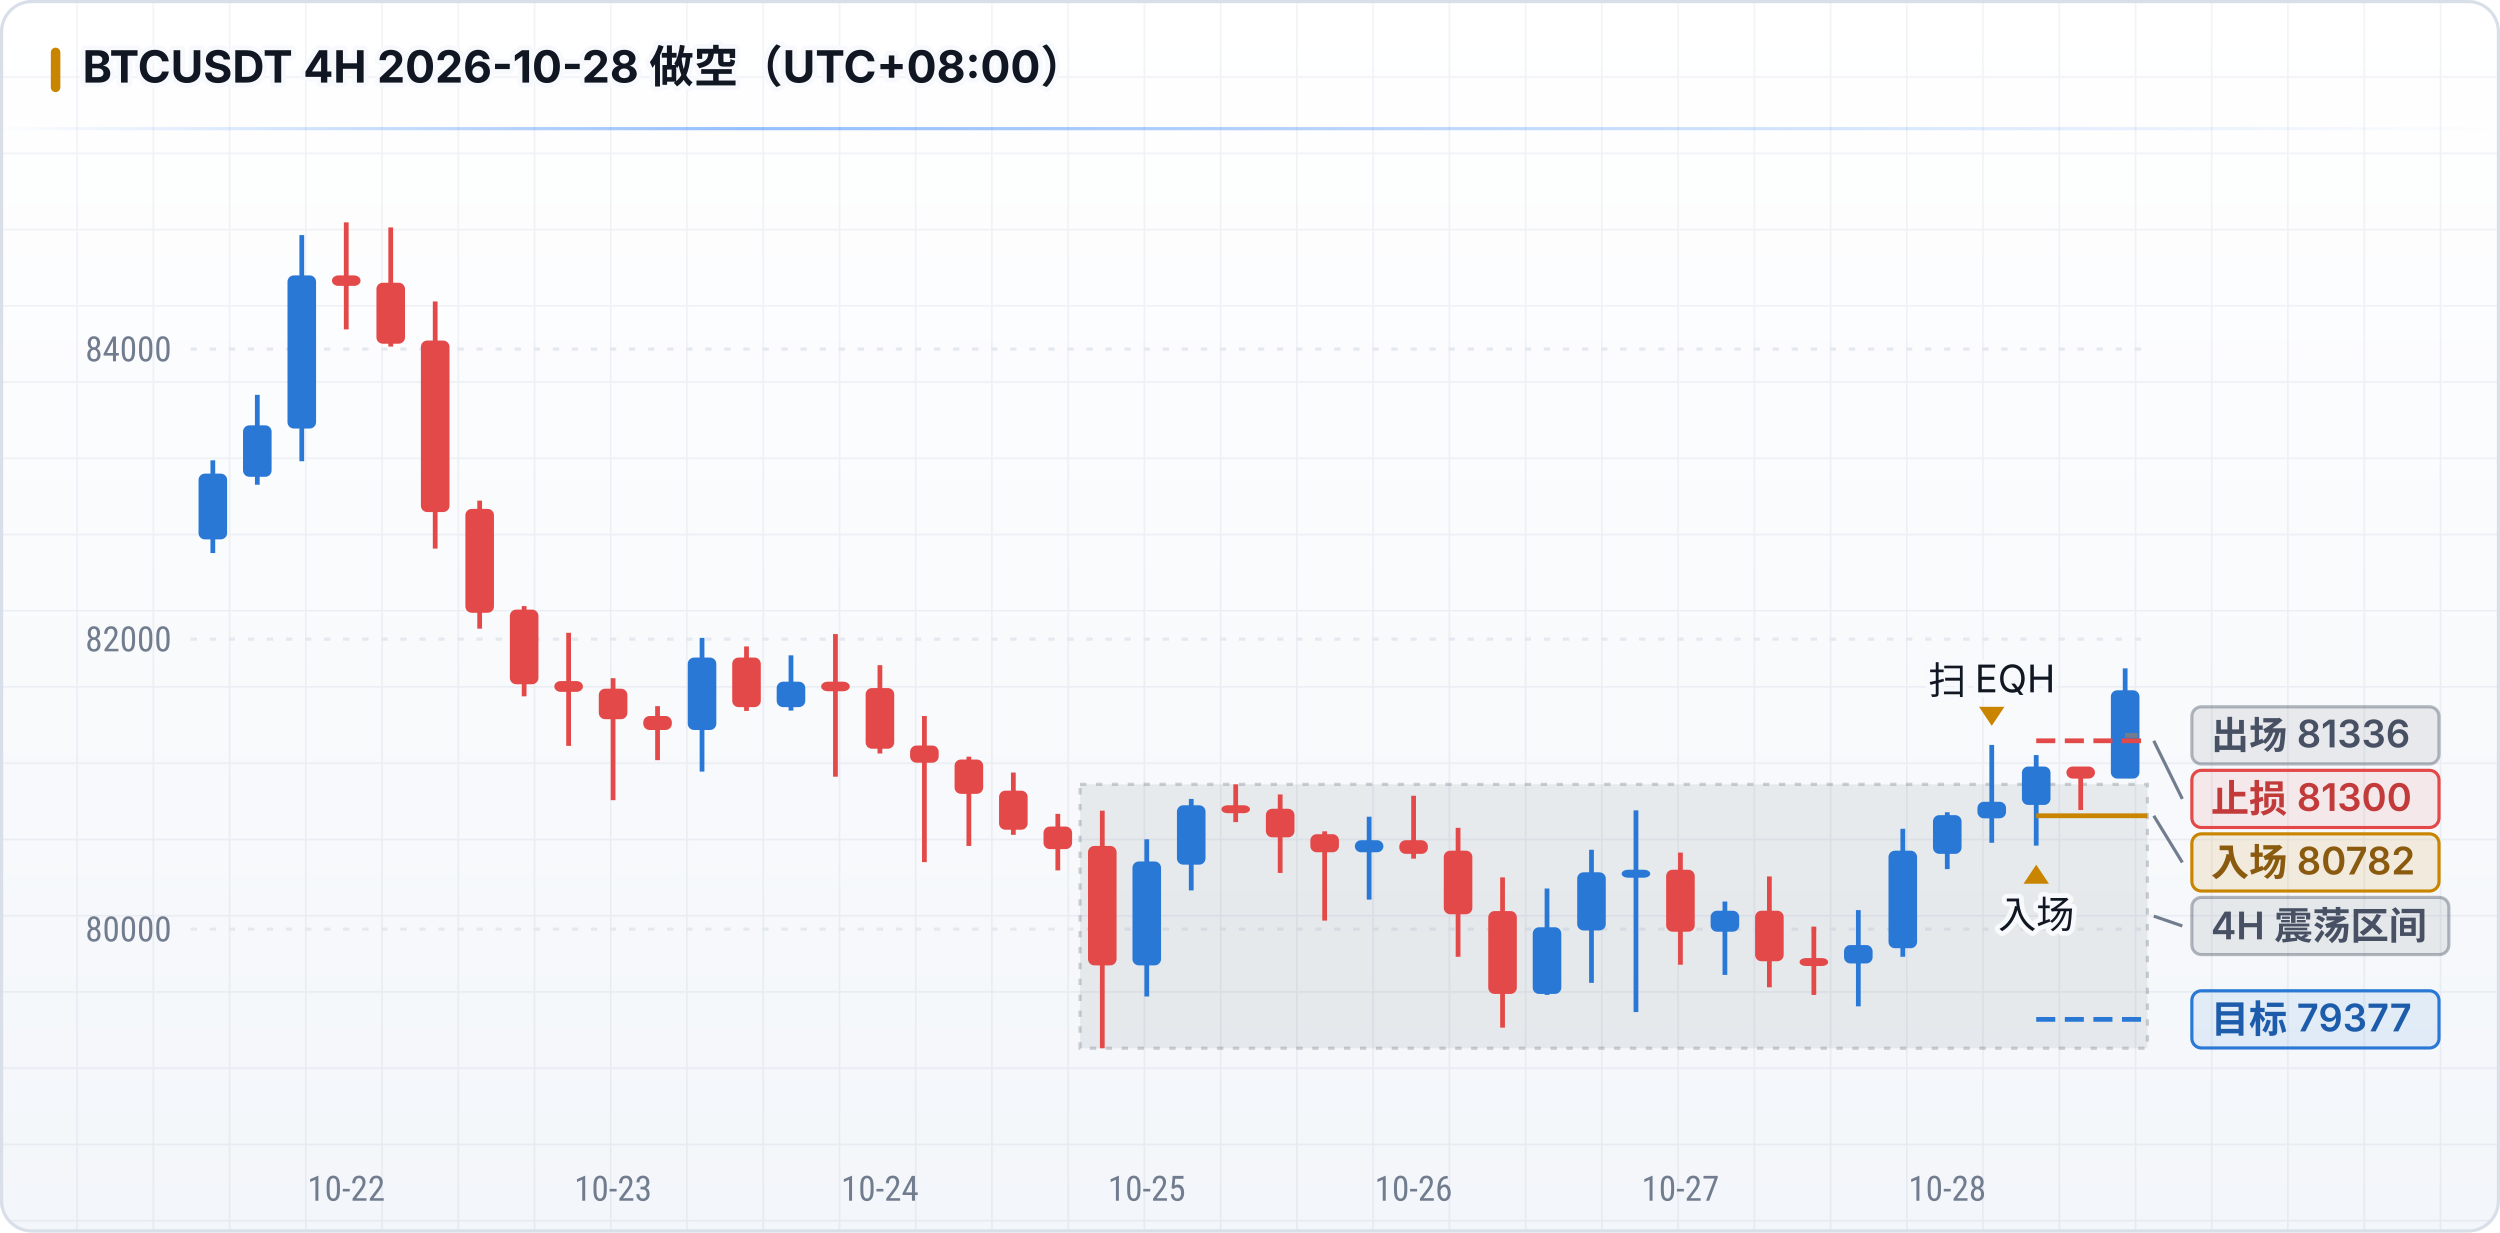
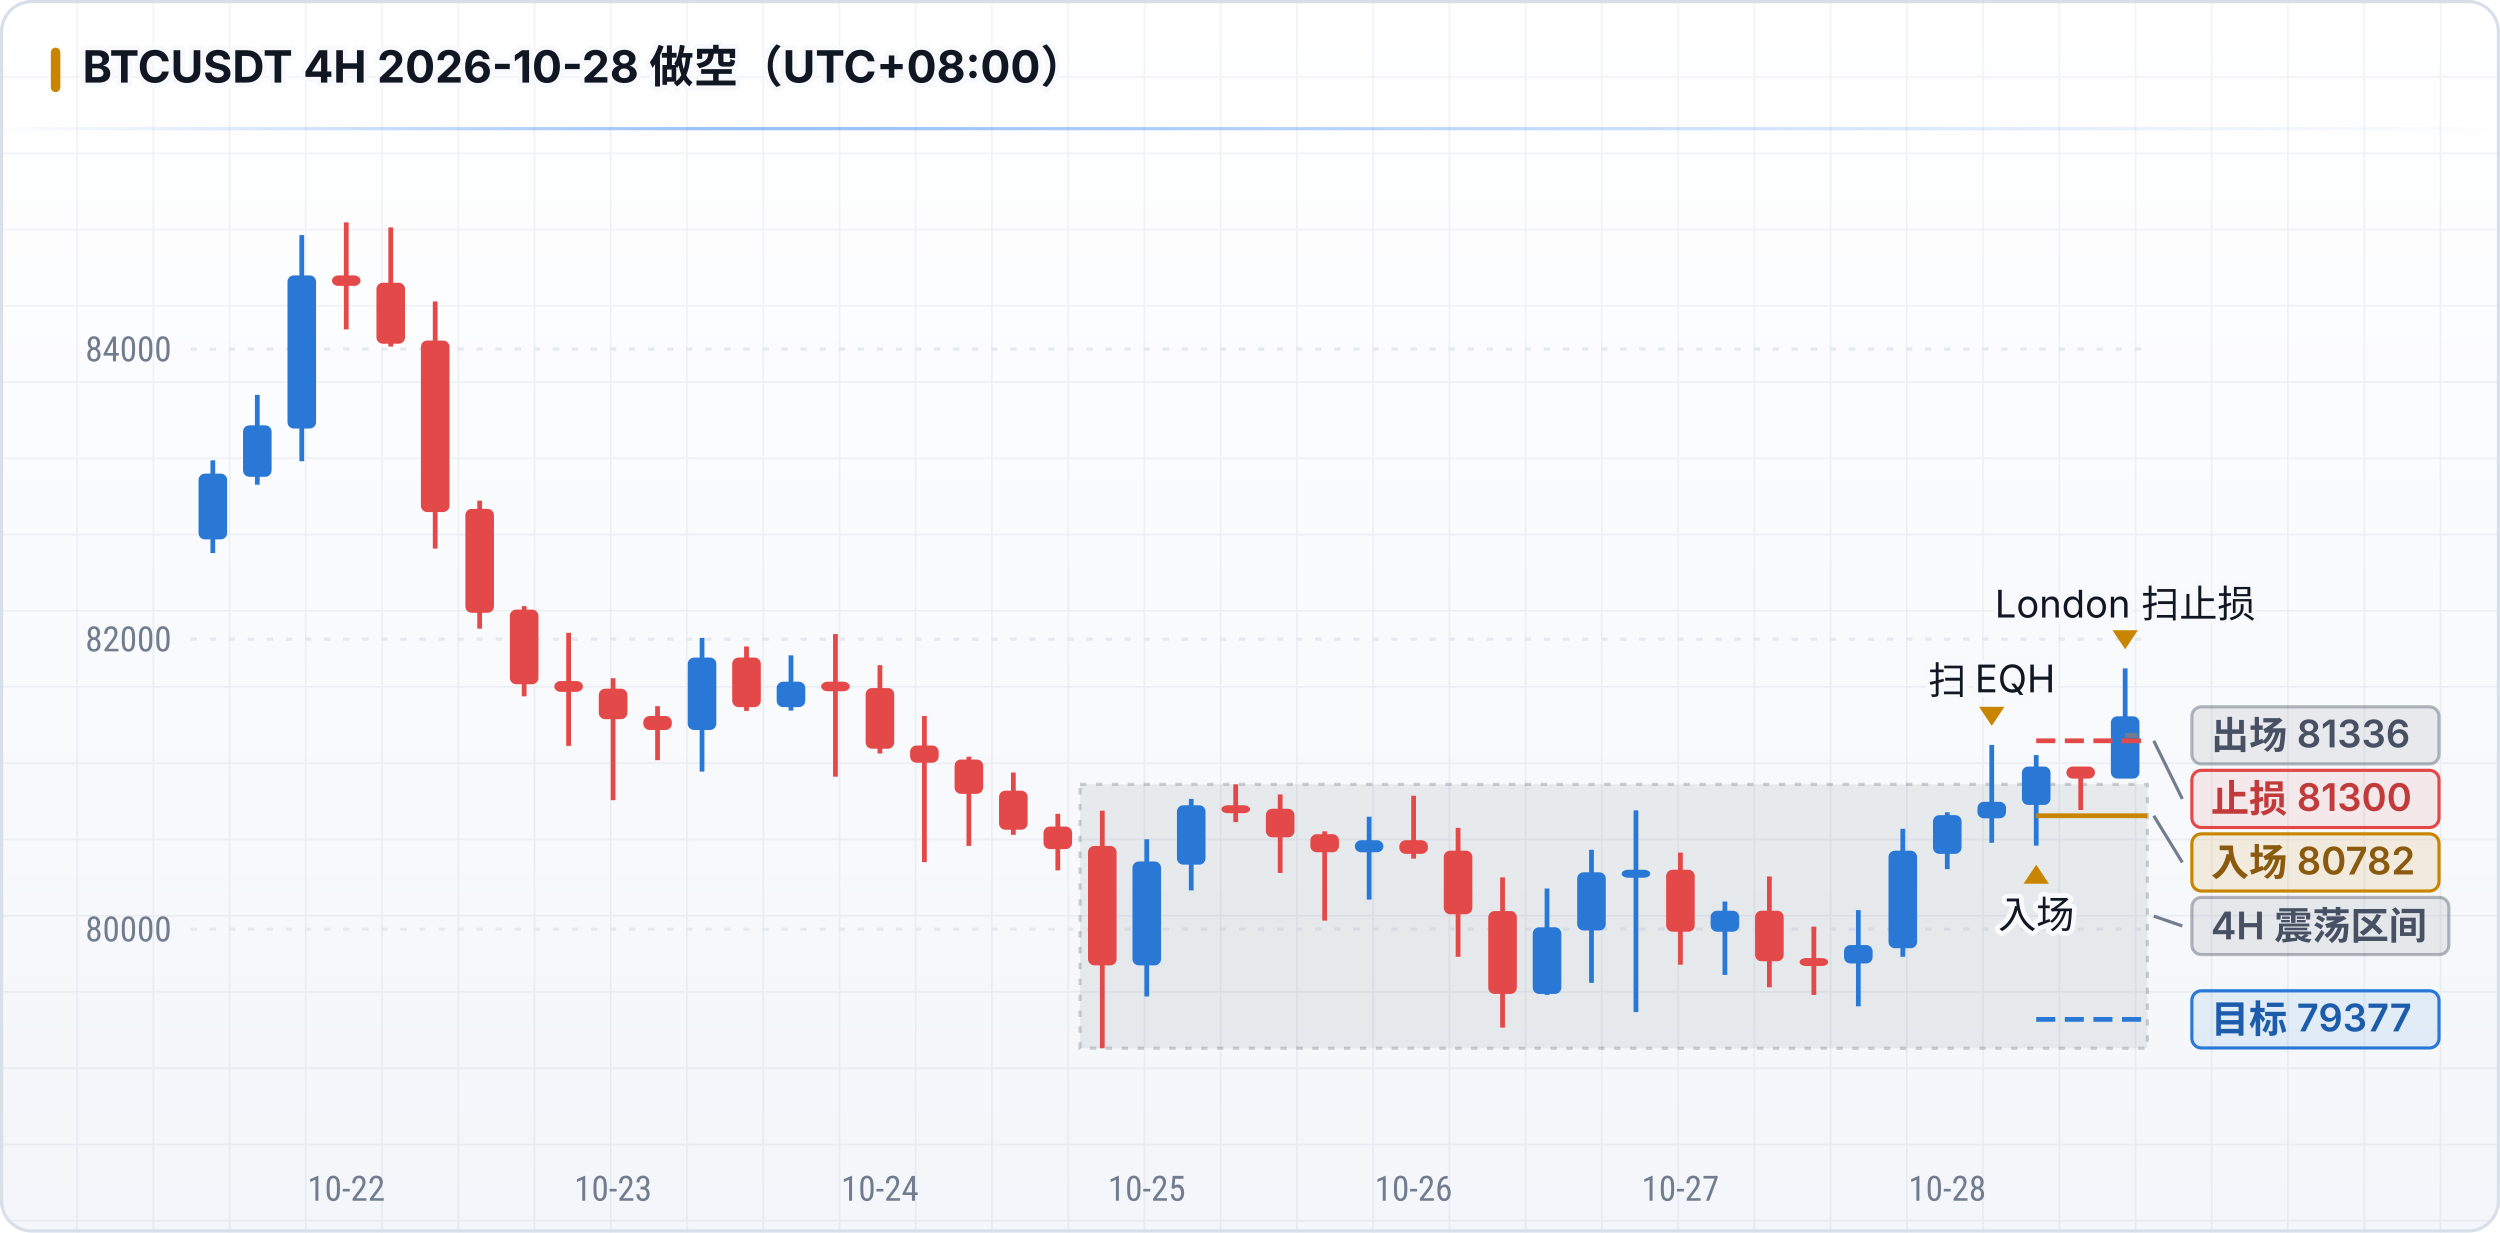
<svg xmlns="http://www.w3.org/2000/svg" width="787" height="388" viewBox="0 0 787 388" role="img" aria-label="BTCUSDT 4H  2026-10-28 做空（UTC+08:00）">
  <style>
  .bg { fill: url(#bg); }
  .bg-grid { stroke: rgba(28, 60, 110, 0.06); }
  .frame { fill: none; stroke: #d8dfe9; }
  .title-mark { fill: #c98500; }
  .title { fill: #111722; font-weight: 650; font-size: 14px; }
  text { font-family: -apple-system, BlinkMacSystemFont, 'PingFang SC', 'Microsoft YaHei', sans-serif; font-size: 12px; fill: #111722; paint-order: stroke; stroke: #f7f9fc; stroke-width: 3px; stroke-linejoin: round; }
  .muted { fill: #475163; }
  .wick { stroke-width: 1.5; }
  .up { fill: #2a78d6; stroke: #2a78d6; }
  .down { fill: #e34948; stroke: #e34948; }
  .z-bull { fill: rgba(42, 120, 214, 0.13); stroke: rgba(42, 120, 214, 0.55); }
  .z-bear { fill: rgba(227, 73, 72, 0.11); stroke: rgba(227, 73, 72, 0.55); }
  .z-neutral { fill: rgba(71, 81, 99, 0.09); stroke: rgba(71, 81, 99, 0.25); stroke-dasharray: 2 3; }
  .z-accent { fill: rgba(212, 145, 34, 0.18); stroke: rgba(201, 133, 0, 0.75); }
  .l-neutral { stroke: #717c8e; stroke-dasharray: 4 3; }
  .l-stop { stroke: #e34948; stroke-dasharray: 6 3; }
  .l-target { stroke: #2a78d6; stroke-dasharray: 6 3; }
  .l-entry { stroke: #c98500; }
  .bracket { stroke: #717c8e; fill: none; }
  .grid { stroke: #e4e9f0; stroke-dasharray: 2 4; }
  .tick { font-family: 'DIN Alternate', 'Bahnschrift', 'Roboto Condensed', sans-serif; font-size: 11px; fill: #717c8e; stroke: none; }
  .arrow { fill: #c98500; stroke: none; }
  .tag rect { stroke-width: 1; }
  .tag text { stroke: none; font-weight: 600; }
  .t-neutral rect { fill: rgba(71, 81, 99, 0.1); stroke: rgba(71, 81, 99, 0.4); }
  .t-neutral text { fill: #475163; }
  .t-stop rect, .t-bear rect { fill: rgba(227, 73, 72, 0.1); stroke: #e34948; }
  .t-stop text, .t-bear text { fill: #c23a3a; }
  .t-target rect, .t-bull rect { fill: rgba(42, 120, 214, 0.1); stroke: #2a78d6; }
  .t-target text, .t-bull text { fill: #1c5cab; }
  .t-entry rect, .t-accent rect { fill: rgba(212, 145, 34, 0.14); stroke: #c98500; }
  .t-entry text, .t-accent text { fill: #8a5a0e; }
  @media (prefers-color-scheme: dark) {
    .bg-grid { stroke: rgba(110, 160, 230, 0.06); }
    .frame { stroke: #1c2839; }
    .title-mark { fill: #f0b44c; }
    .title, text { fill: #e3eaf4; }
    text { stroke: #0a111d; }
    .muted { fill: #a0b0c5; }
    .up { fill: #3d8bff; stroke: #3d8bff; }
    .down { fill: #f2555f; stroke: #f2555f; }
    .candles { filter: url(#glow); }
    .z-bull { fill: rgba(61, 139, 255, 0.14); stroke: rgba(61, 139, 255, 0.6); }
    .z-bear { fill: rgba(242, 85, 95, 0.13); stroke: rgba(242, 85, 95, 0.6); }
    .z-neutral { fill: rgba(160, 176, 197, 0.08); stroke: rgba(160, 176, 197, 0.25); }
    .z-accent { fill: rgba(240, 180, 76, 0.16); stroke: rgba(240, 180, 76, 0.75); }
    .l-neutral, .bracket { stroke: #8293ab; }
    .l-stop { stroke: #f2555f; }
    .l-target { stroke: #3d8bff; }
    .l-entry { stroke: #f0b44c; }
    .grid { stroke: #182334; }
    .tick { fill: #70829b; }
    .arrow { fill: #f0b44c; }
    .t-neutral rect { fill: rgba(160, 176, 197, 0.1); stroke: rgba(160, 176, 197, 0.45); }
    .t-neutral text { fill: #c5d0de; }
    .t-stop rect, .t-bear rect { fill: rgba(242, 85, 95, 0.16); stroke: #f2555f; }
    .t-stop text, .t-bear text { fill: #ff8f98; }
    .t-target rect, .t-bull rect { fill: rgba(61, 139, 255, 0.16); stroke: #3d8bff; }
    .t-target text, .t-bull text { fill: #8cc3ff; }
    .t-entry rect, .t-accent rect { fill: rgba(240, 180, 76, 0.16); stroke: #f0b44c; }
    .t-entry text, .t-accent text { fill: #ffd38a; }
  }
</style>
  <defs>
    <linearGradient id="bg" x1="0" y1="0" x2="0" y2="1">
      <stop offset="0" stop-color="#ffffff" />
      <stop offset="1" stop-color="#f3f6fa" />
    </linearGradient>
    <linearGradient id="edge" x1="0" y1="0" x2="1" y2="0">
      <stop offset="0" stop-color="#3d8bff" stop-opacity="0" />
      <stop offset="0.3" stop-color="#3d8bff" stop-opacity="0.55" />
      <stop offset="1" stop-color="#3d8bff" stop-opacity="0" />
    </linearGradient>
    <pattern id="paper" width="24" height="24" patternUnits="userSpaceOnUse">
      <path class="bg-grid" d="M24 0H0V24" fill="none" />
    </pattern>
    <filter id="glow" x="-50%" y="-10%" width="200%" height="120%">
      <feGaussianBlur stdDeviation="2.2" result="b" />
      <feMerge>
        <feMergeNode in="b" />
        <feMergeNode in="SourceGraphic" />
      </feMerge>
    </filter>
    <style>@media (prefers-color-scheme: dark) { #bg stop:first-child { stop-color: #0f1828; } #bg stop:last-child { stop-color: #070c16; } }</style>
  </defs>
  <rect class="bg" width="787" height="388" rx="10" />
  <rect width="787" height="388" rx="10" fill="url(#paper)" />
  <rect class="frame" x="0.5" y="0.5" width="786" height="387" rx="9.5" />
  <rect fill="url(#edge)" x="0" y="40" width="787" height="1" />
  <rect class="title-mark" x="16" y="15" width="3" height="14" rx="1.5" />
  <text class="title" x="26" y="26">BTCUSDT 4H  2026-10-28 做空（UTC+08:00）</text>
  <line class="grid" x1="60" x2="676" y1="292.5" y2="292.5" />
  <text class="tick" x="54" y="292.5" dy="0.35em" text-anchor="end">80000</text>
  <line class="grid" x1="60" x2="676" y1="201.2" y2="201.2" />
  <text class="tick" x="54" y="201.2" dy="0.35em" text-anchor="end">82000</text>
  <line class="grid" x1="60" x2="676" y1="109.9" y2="109.9" />
  <text class="tick" x="54" y="109.9" dy="0.35em" text-anchor="end">84000</text>
  <text class="tick" x="109" y="378" text-anchor="middle">10-22</text>
  <text class="tick" x="193" y="378" text-anchor="middle">10-23</text>
  <text class="tick" x="277" y="378" text-anchor="middle">10-24</text>
  <text class="tick" x="361" y="378" text-anchor="middle">10-25</text>
  <text class="tick" x="445" y="378" text-anchor="middle">10-26</text>
  <text class="tick" x="529" y="378" text-anchor="middle">10-27</text>
  <text class="tick" x="613" y="378" text-anchor="middle">10-28</text>
  <rect class="z-neutral" x="340" y="246.9" width="336" height="83.1" />
  <g class="candles">
    <line class="wick up" x1="67" x2="67" y1="144.9" y2="174.1" />
    <rect class="up" x="63" y="149.6" width="8" height="19.7" rx="1.5" />
    <line class="wick up" x1="81" x2="81" y1="124.3" y2="152.6" />
    <rect class="up" x="77" y="134.4" width="8" height="15.2" rx="1.5" />
    <line class="wick up" x1="95" x2="95" y1="74" y2="145.2" />
    <rect class="up" x="91" y="87.2" width="8" height="47.2" rx="1.5" />
    <line class="wick down" x1="109" x2="109" y1="70" y2="103.7" />
    <rect class="down" x="105" y="87.2" width="8" height="2.3" rx="1.5" />
    <line class="wick down" x1="123" x2="123" y1="71.6" y2="109.1" />
    <rect class="down" x="119" y="89.5" width="8" height="18.2" rx="1.5" />
    <line class="wick down" x1="137" x2="137" y1="94.9" y2="172.7" />
    <rect class="down" x="133" y="107.7" width="8" height="53" rx="1.5" />
    <line class="wick down" x1="151" x2="151" y1="157.6" y2="197.9" />
    <rect class="down" x="147" y="160.7" width="8" height="31.7" rx="1.5" />
    <line class="wick down" x1="165" x2="165" y1="190.8" y2="219.2" />
    <rect class="down" x="161" y="192.4" width="8" height="22.5" rx="1.5" />
    <line class="wick down" x1="179" x2="179" y1="199.2" y2="234.8" />
    <rect class="down" x="175" y="214.9" width="8" height="2.4" rx="1.5" />
    <line class="wick down" x1="193" x2="193" y1="213.5" y2="251.9" />
    <rect class="down" x="189" y="217.3" width="8" height="8.6" rx="1.5" />
    <line class="wick down" x1="207" x2="207" y1="222.3" y2="239.3" />
    <rect class="down" x="203" y="225.9" width="8" height="3.4" rx="1.5" />
    <line class="wick up" x1="221" x2="221" y1="200.8" y2="242.9" />
    <rect class="up" x="217" y="207.5" width="8" height="21.8" rx="1.5" />
    <line class="wick down" x1="235" x2="235" y1="203.5" y2="223.8" />
    <rect class="down" x="231" y="207.5" width="8" height="14.6" rx="1.5" />
    <line class="wick up" x1="249" x2="249" y1="206.3" y2="223.7" />
    <rect class="up" x="245" y="215.1" width="8" height="7" rx="1.5" />
    <line class="wick down" x1="263" x2="263" y1="199.6" y2="244.5" />
    <rect class="down" x="259" y="215.1" width="8" height="2" rx="1.5" />
    <line class="wick down" x1="277" x2="277" y1="209.4" y2="237.2" />
    <rect class="down" x="273" y="217.1" width="8" height="18.1" rx="1.5" />
    <line class="wick down" x1="291" x2="291" y1="225.4" y2="271.4" />
    <rect class="down" x="287" y="235.2" width="8" height="4.4" rx="1.5" />
    <line class="wick down" x1="305" x2="305" y1="238.2" y2="266.3" />
    <rect class="down" x="301" y="239.6" width="8" height="9.8" rx="1.5" />
    <line class="wick down" x1="319" x2="319" y1="243.2" y2="262.8" />
    <rect class="down" x="315" y="249.4" width="8" height="11.3" rx="1.5" />
    <line class="wick down" x1="333" x2="333" y1="256.2" y2="274" />
    <rect class="down" x="329" y="260.7" width="8" height="6.1" rx="1.5" />
    <line class="wick down" x1="347" x2="347" y1="255.2" y2="330" />
    <rect class="down" x="343" y="266.8" width="8" height="36.6" rx="1.5" />
    <line class="wick up" x1="361" x2="361" y1="264.2" y2="313.7" />
    <rect class="up" x="357" y="271.7" width="8" height="31.7" rx="1.5" />
    <line class="wick up" x1="375" x2="375" y1="251.5" y2="280.3" />
    <rect class="up" x="371" y="254" width="8" height="17.7" rx="1.5" />
    <line class="wick down" x1="389" x2="389" y1="246.9" y2="258.8" />
    <rect class="down" x="385" y="254" width="8" height="1.5" rx="1.5" />
    <line class="wick down" x1="403" x2="403" y1="250.1" y2="274.8" />
    <rect class="down" x="399" y="255.1" width="8" height="8" rx="1.5" />
    <line class="wick down" x1="417" x2="417" y1="261.7" y2="289.8" />
    <rect class="down" x="413" y="263.1" width="8" height="4.7" rx="1.5" />
    <line class="wick up" x1="431" x2="431" y1="257.1" y2="283.2" />
    <rect class="up" x="427" y="265" width="8" height="2.8" rx="1.5" />
    <line class="wick down" x1="445" x2="445" y1="250.5" y2="270.3" />
    <rect class="down" x="441" y="265" width="8" height="3.3" rx="1.5" />
    <line class="wick down" x1="459" x2="459" y1="260.6" y2="301.2" />
    <rect class="down" x="455" y="268.3" width="8" height="19" rx="1.5" />
    <line class="wick down" x1="473" x2="473" y1="276.2" y2="323.5" />
    <rect class="down" x="469" y="287.3" width="8" height="25.1" rx="1.5" />
    <line class="wick up" x1="487" x2="487" y1="279.7" y2="313.2" />
    <rect class="up" x="483" y="292.4" width="8" height="20" rx="1.5" />
    <line class="wick up" x1="501" x2="501" y1="267.5" y2="309.4" />
    <rect class="up" x="497" y="275.1" width="8" height="17.3" rx="1.5" />
    <line class="wick up" x1="515" x2="515" y1="255.1" y2="318.6" />
    <rect class="up" x="511" y="274.3" width="8" height="1.5" rx="1.5" />
    <line class="wick down" x1="529" x2="529" y1="268.4" y2="303.7" />
    <rect class="down" x="525" y="274.3" width="8" height="18.5" rx="1.5" />
    <line class="wick up" x1="543" x2="543" y1="283.8" y2="306.9" />
    <rect class="up" x="539" y="287.2" width="8" height="5.6" rx="1.5" />
    <line class="wick down" x1="557" x2="557" y1="275.9" y2="310.8" />
    <rect class="down" x="553" y="287.2" width="8" height="14.9" rx="1.5" />
    <line class="wick down" x1="571" x2="571" y1="291.7" y2="313.2" />
    <rect class="down" x="567" y="302.1" width="8" height="1.5" rx="1.5" />
    <line class="wick up" x1="585" x2="585" y1="286.5" y2="316.8" />
    <rect class="up" x="581" y="298" width="8" height="4.8" rx="1.5" />
    <line class="wick up" x1="599" x2="599" y1="260.9" y2="301.2" />
    <rect class="up" x="595" y="268.3" width="8" height="29.7" rx="1.5" />
    <line class="wick up" x1="613" x2="613" y1="255.7" y2="273.6" />
    <rect class="up" x="609" y="257.1" width="8" height="11.2" rx="1.5" />
    <line class="wick up" x1="627" x2="627" y1="234.5" y2="265.3" />
    <rect class="up" x="623" y="252.9" width="8" height="4.2" rx="1.5" />
    <line class="wick up" x1="641" x2="641" y1="237.7" y2="266.2" />
    <rect class="up" x="637" y="241.8" width="8" height="11.1" rx="1.5" />
    <line class="wick down" x1="655" x2="655" y1="241.6" y2="255" />
    <rect class="down" x="651" y="241.8" width="8" height="2.8" rx="1.5" />
    <line class="wick up" x1="669" x2="669" y1="210.4" y2="244.6" />
-     <rect class="up" x="665" y="217.8" width="8" height="26.8" rx="1.5" />
+     <rect class="up" x="665" y="226" width="8" height="18.6" rx="1.5" />
  </g>
  <line class="l-target" x1="641" x2="676" y1="320.9" y2="320.9" stroke-width="1.5" />
  <line class="l-stop" x1="641" x2="676" y1="233.2" y2="233.2" stroke-width="1.5" />
  <line class="l-entry" x1="641" x2="676" y1="256.8" y2="256.8" stroke-width="1.5" />
  <line class="l-neutral" x1="669" x2="676" y1="231.5" y2="231.5" stroke-width="1.5" />
  <path class="bracket" d="M678,288.4 L687,291.5" />
  <g class="tag t-neutral">
    <rect x="690" y="282.5" width="80.9" height="18" rx="3" />
    <text x="696" y="291.5" dy="0.35em">4H 震荡区间</text>
  </g>
  <g class="tag t-target">
    <rect x="690" y="311.9" width="77.8" height="18" rx="3" />
    <text x="696" y="320.9" dy="0.35em">目标 79377</text>
  </g>
  <path class="bracket" d="M678,233.2 L687,251.5" />
  <g class="tag t-stop">
    <rect x="690" y="242.5" width="77.8" height="18" rx="3" />
    <text x="696" y="251.5" dy="0.35em">止损 81300</text>
  </g>
  <path class="bracket" d="M678,256.8 L687,271.5" />
  <g class="tag t-entry">
    <rect x="690" y="262.5" width="77.8" height="18" rx="3" />
    <text x="696" y="271.5" dy="0.35em">入场 80782</text>
  </g>
  <g class="tag t-neutral">
    <rect x="690" y="222.5" width="77.8" height="18" rx="3" />
    <text x="696" y="231.5" dy="0.35em">出场 81336</text>
  </g>
  <path class="arrow" d="M641,272.2 l-4,6 h8 z" />
  <text x="641" y="292.2" text-anchor="middle">入场</text>
  <path class="arrow" d="M627,228.5 l-4,-6 h8 z" />
  <text x="627" y="218.5" text-anchor="middle">扫 EQH</text>
+   <path class="arrow" d="M669,204.4 l-4,-6 h8 z" />
+   <text x="669" y="194.4" text-anchor="middle">London 扫止损</text>
</svg>
